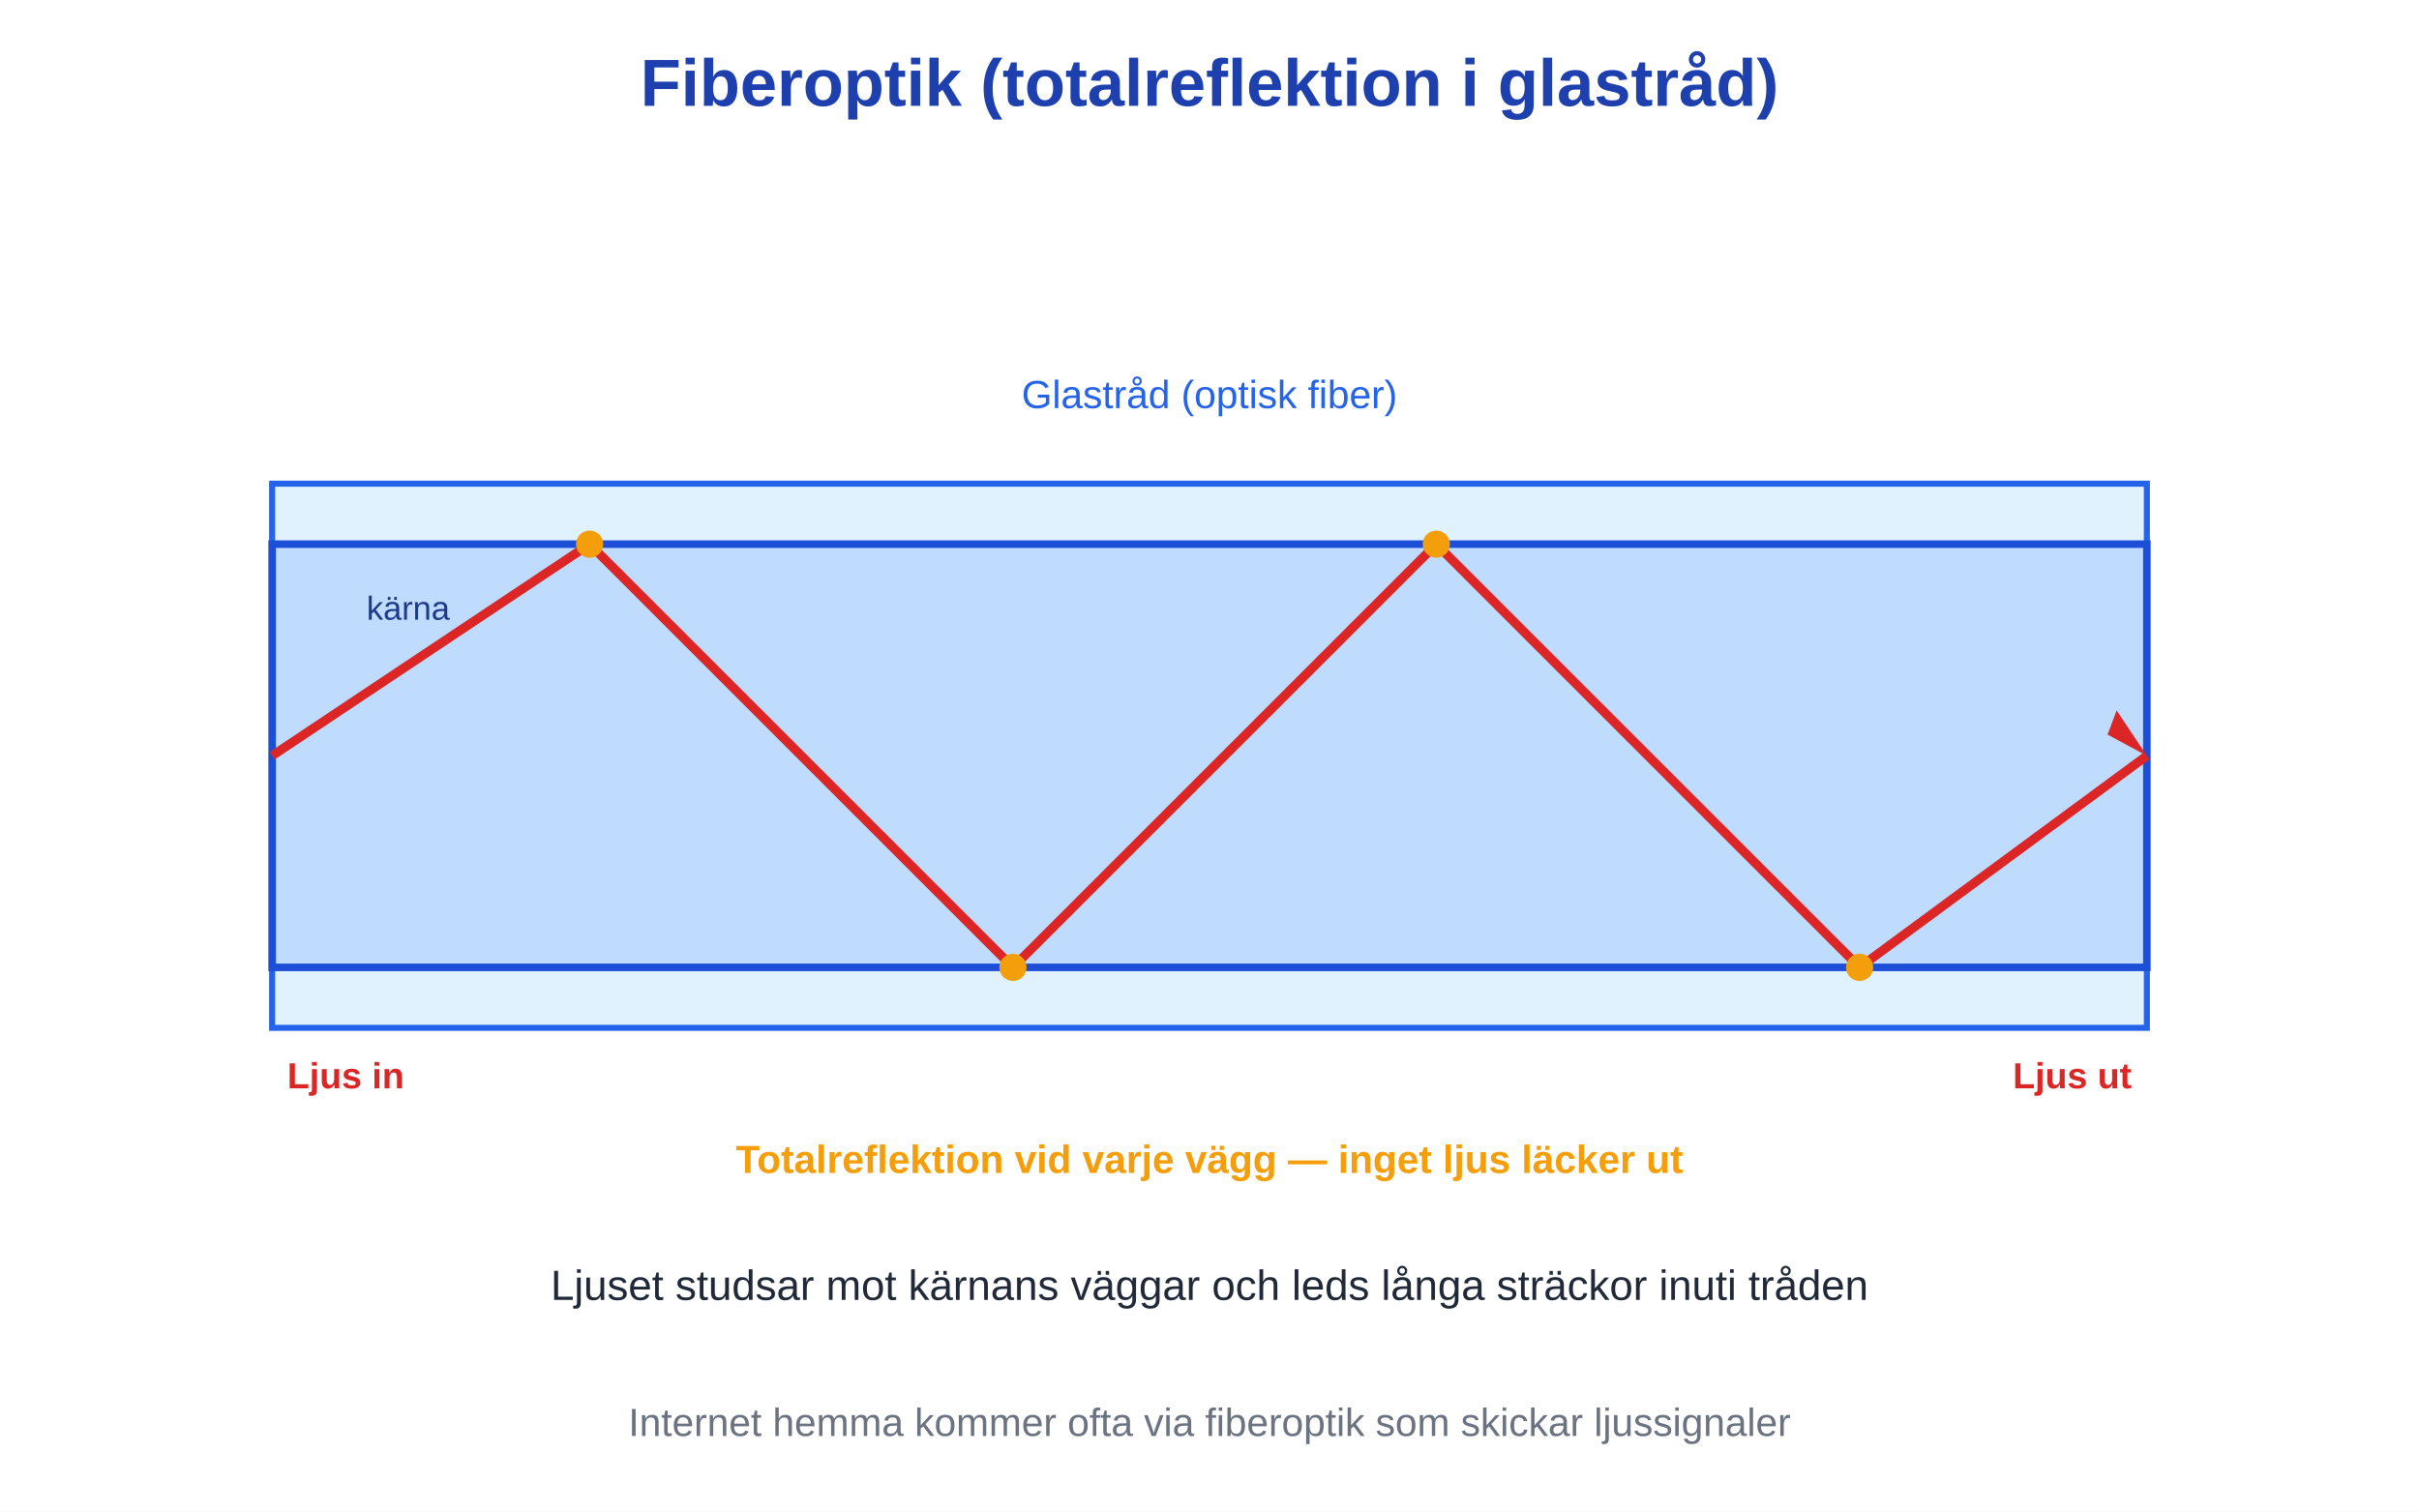
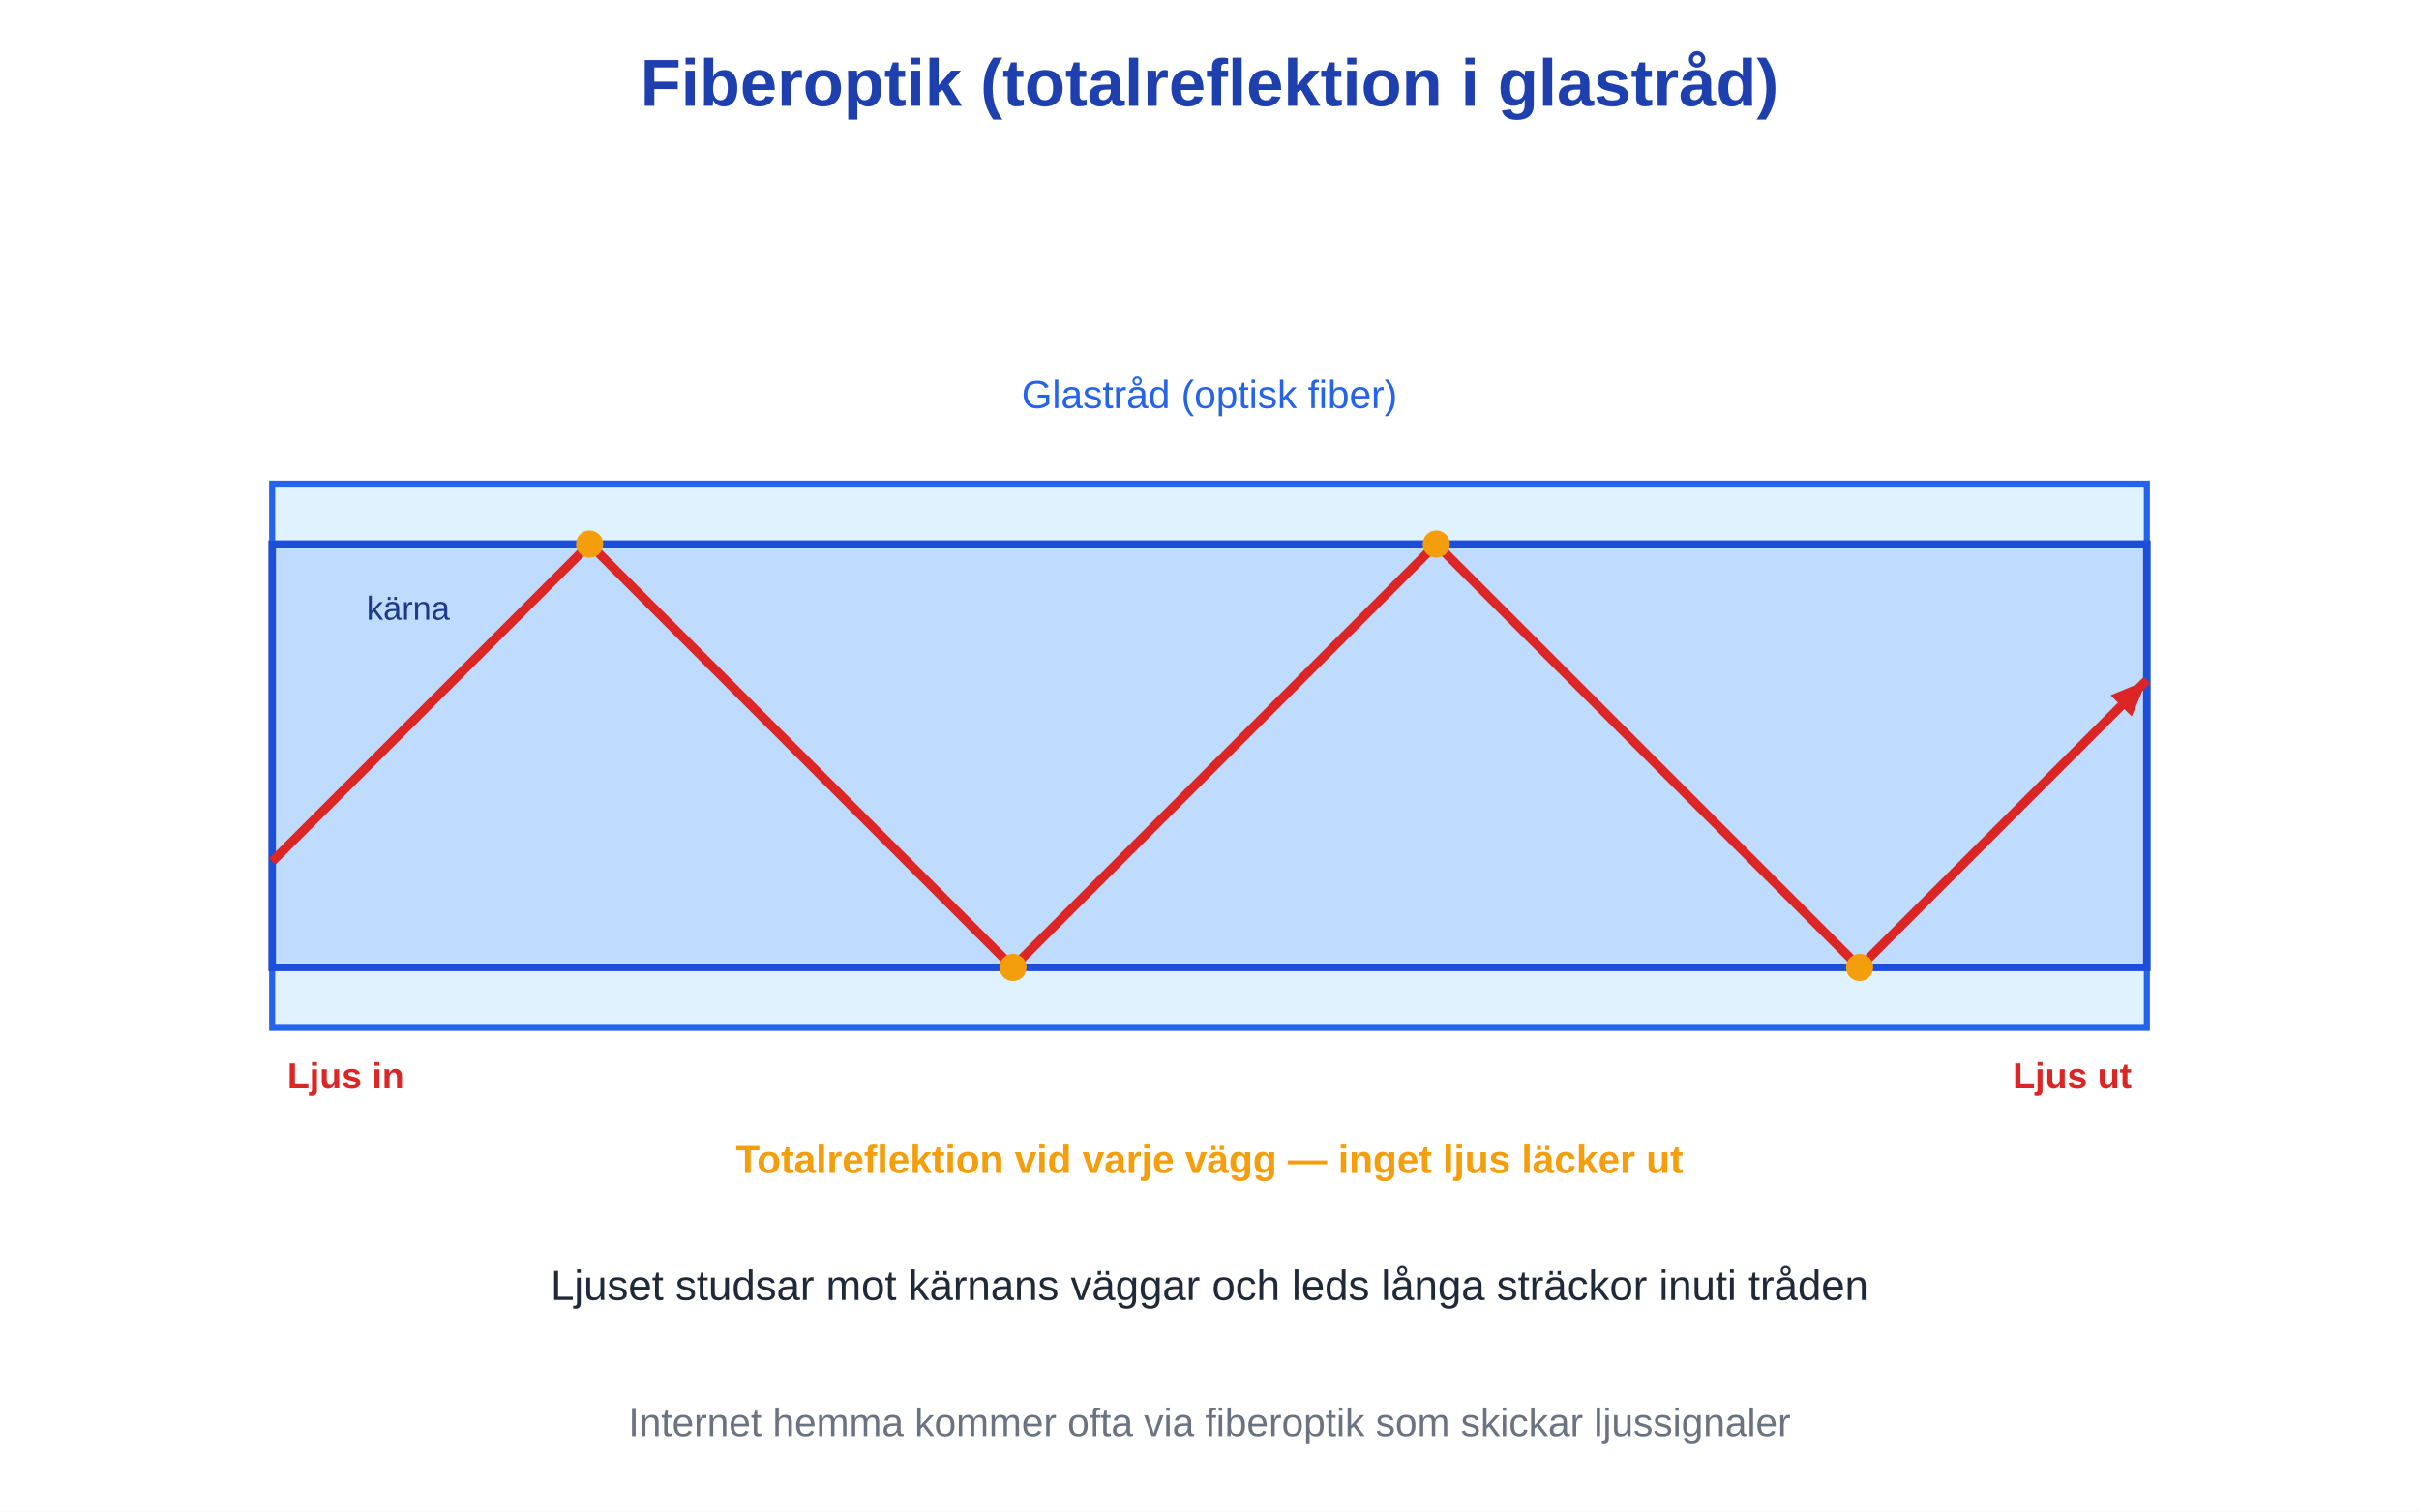
<svg xmlns="http://www.w3.org/2000/svg" viewBox="0 0 800 500" width="800" height="500">
  <rect width="800" height="500" fill="white" />
  <text x="400" y="35" font-family="Arial,sans-serif" font-size="22" fill="#1e40af" text-anchor="middle" font-weight="bold">Fiberoptik (totalreflektion i glastråd)</text>
  <rect x="90" y="160" width="620" height="180" fill="#e0f2fe" stroke="#2563eb" stroke-width="2" />
  <text x="400" y="135" font-family="Arial,sans-serif" font-size="13" fill="#2563eb" text-anchor="middle">Glastråd (optisk fiber)</text>
  <rect x="90" y="180" width="620" height="140" fill="#bfdbfe" stroke="#1d4ed8" stroke-width="2.5" />
  <text x="135" y="205" font-family="Arial,sans-serif" font-size="11" fill="#1e3a8a" text-anchor="middle">kärna</text>
-   <polyline points="90,250 195,180 335,320 475,180 615,320 710,250" fill="none" stroke="#dc2626" stroke-width="3" />
-   <polygon points="710,250 697,243 700,235" fill="#dc2626" />
+   <polyline points="90,285 195,180 335,320 475,180 615,320 710,225" fill="none" stroke="#dc2626" stroke-width="3" />
+   <polygon points="710,225 705.0,237.0 698.0,230.0" fill="#dc2626" />
  <circle cx="195" cy="180" r="4.5" fill="#f59e0b" />
  <circle cx="335" cy="320" r="4.5" fill="#f59e0b" />
  <circle cx="475" cy="180" r="4.5" fill="#f59e0b" />
  <circle cx="615" cy="320" r="4.5" fill="#f59e0b" />
  <text x="95" y="360" font-family="Arial,sans-serif" font-size="12" fill="#dc2626" text-anchor="start" font-weight="bold">Ljus in</text>
  <text x="705" y="360" font-family="Arial,sans-serif" font-size="12" fill="#dc2626" text-anchor="end" font-weight="bold">Ljus ut</text>
  <text x="400" y="388" font-family="Arial,sans-serif" font-size="13" fill="#f59e0b" text-anchor="middle" font-weight="bold">Totalreflektion vid varje vägg — inget ljus läcker ut</text>
  <text x="400" y="430" font-family="Arial,sans-serif" font-size="14" fill="#1f2937" text-anchor="middle">Ljuset studsar mot kärnans väggar och leds långa sträckor inuti tråden</text>
  <text x="400" y="475" font-family="Arial,sans-serif" font-size="13" fill="#6b7280" text-anchor="middle">Internet hemma kommer ofta via fiberoptik som skickar ljussignaler</text>
</svg>
